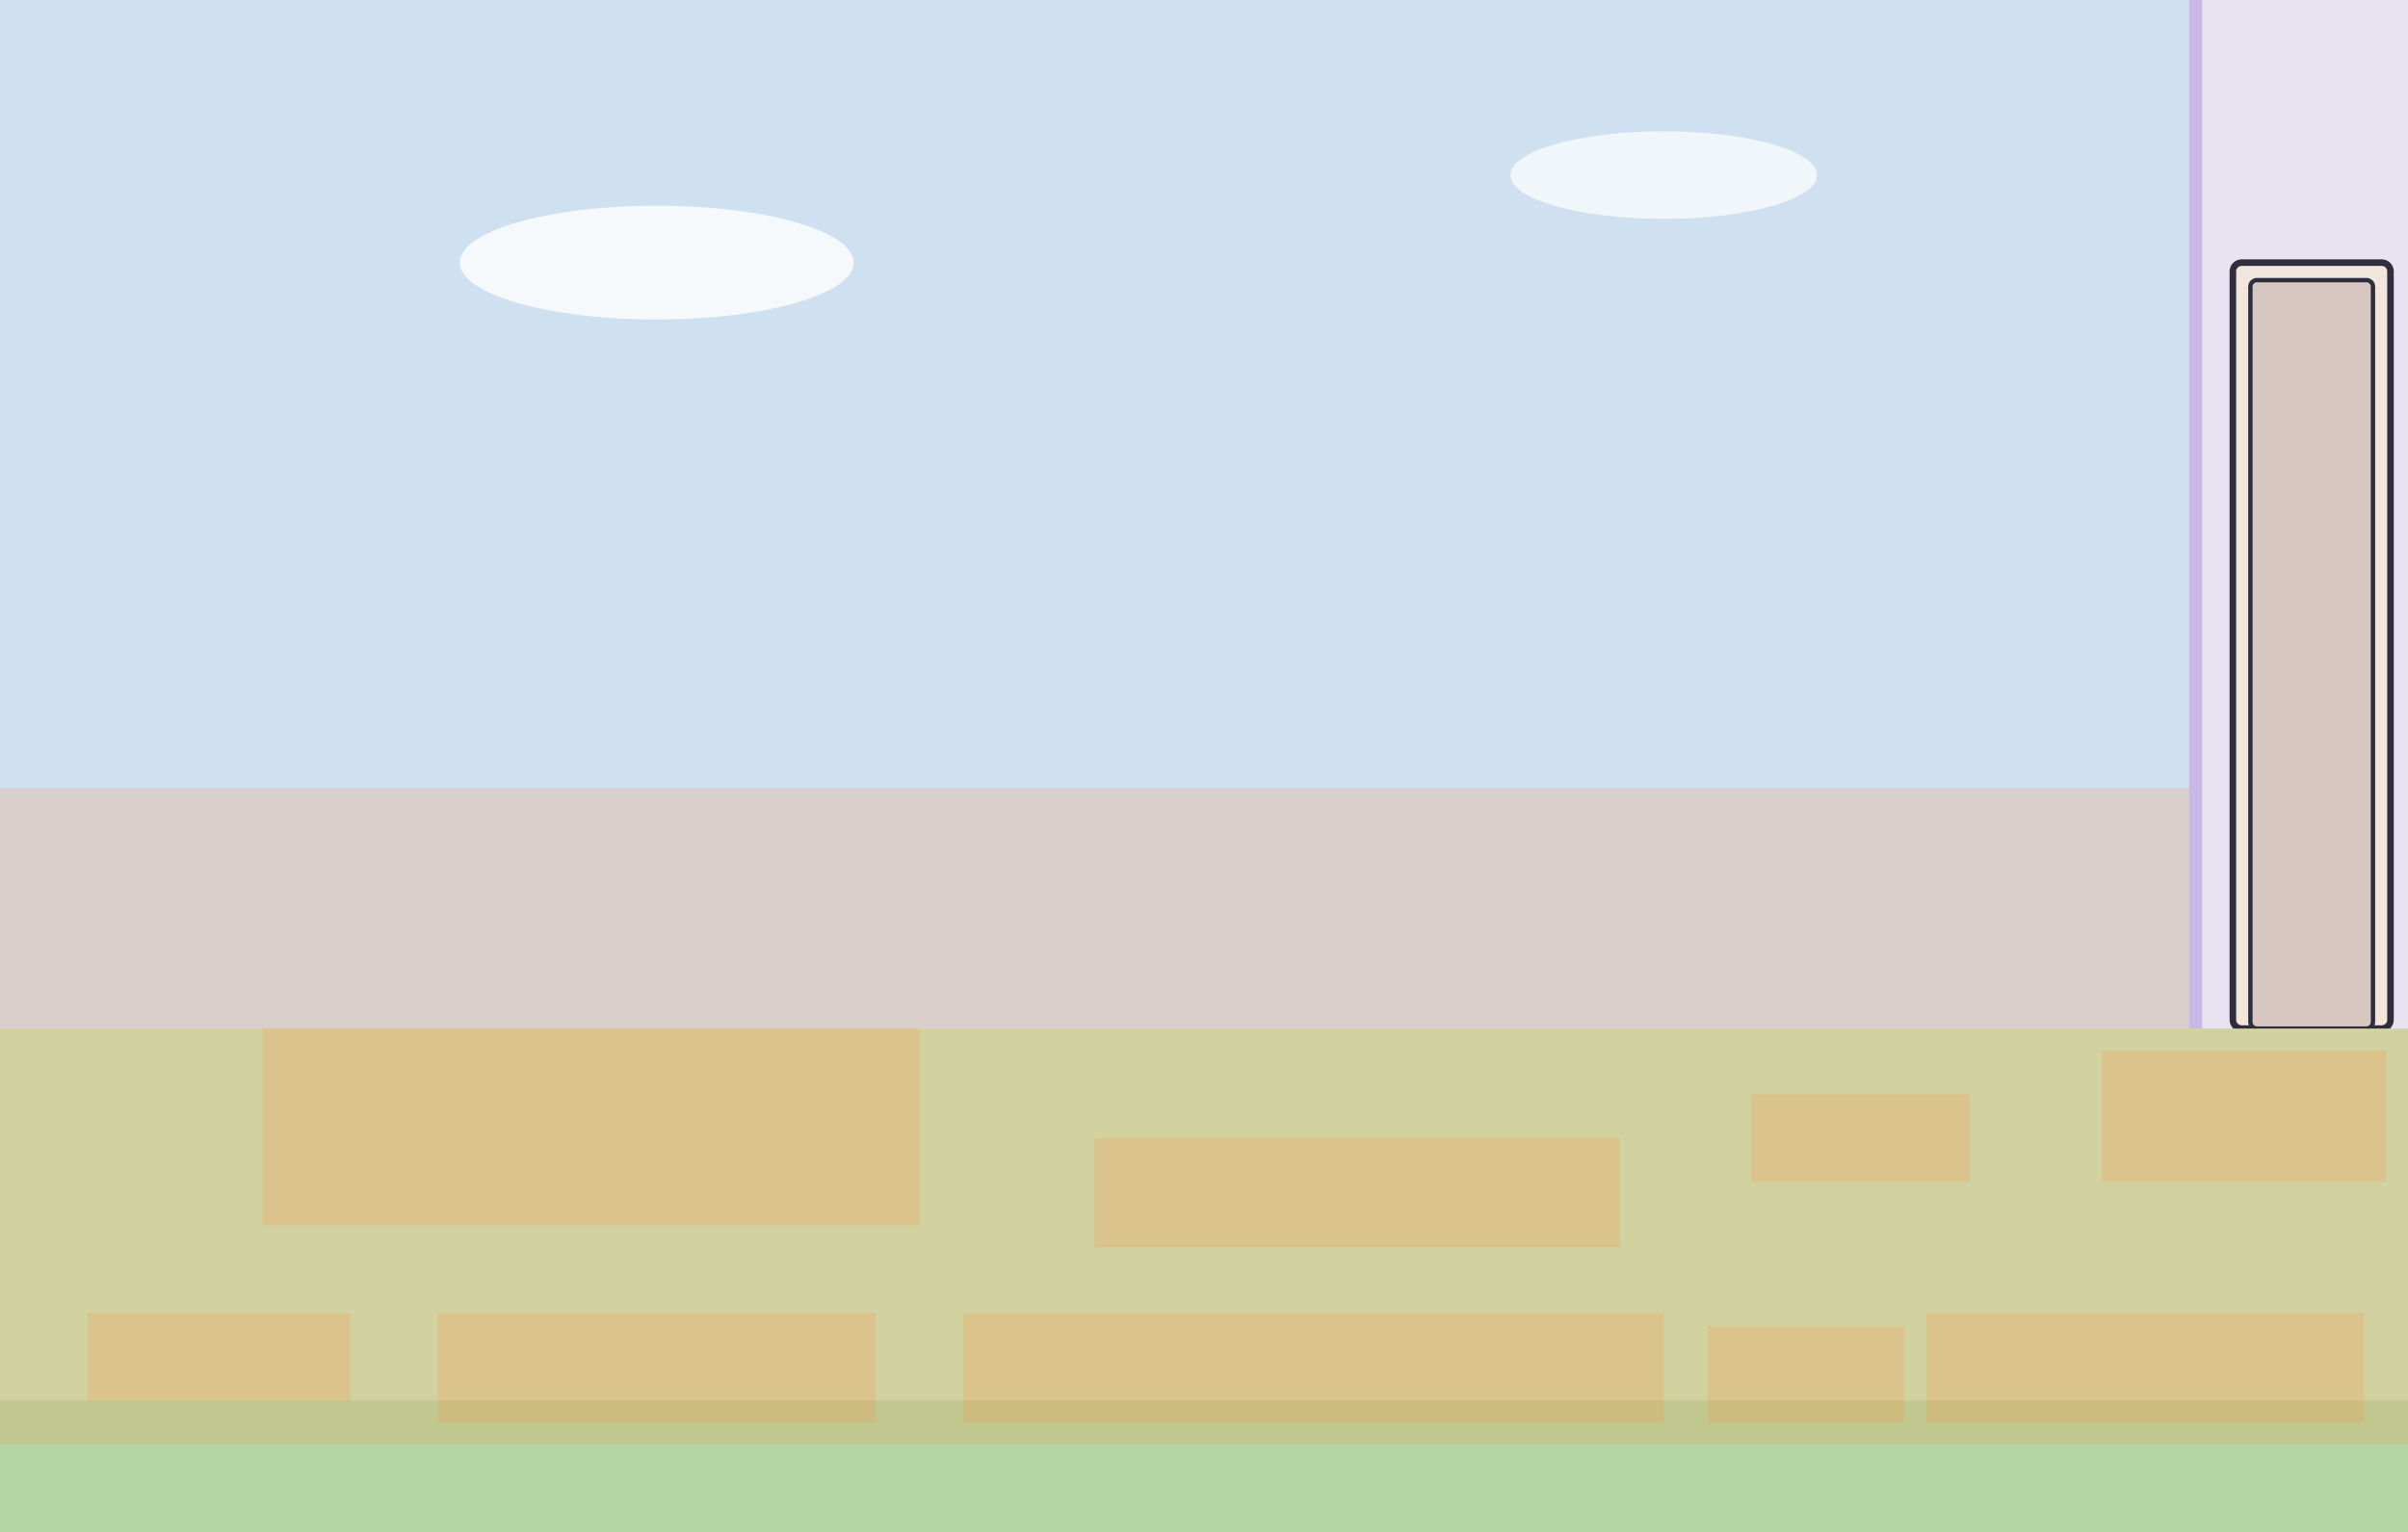
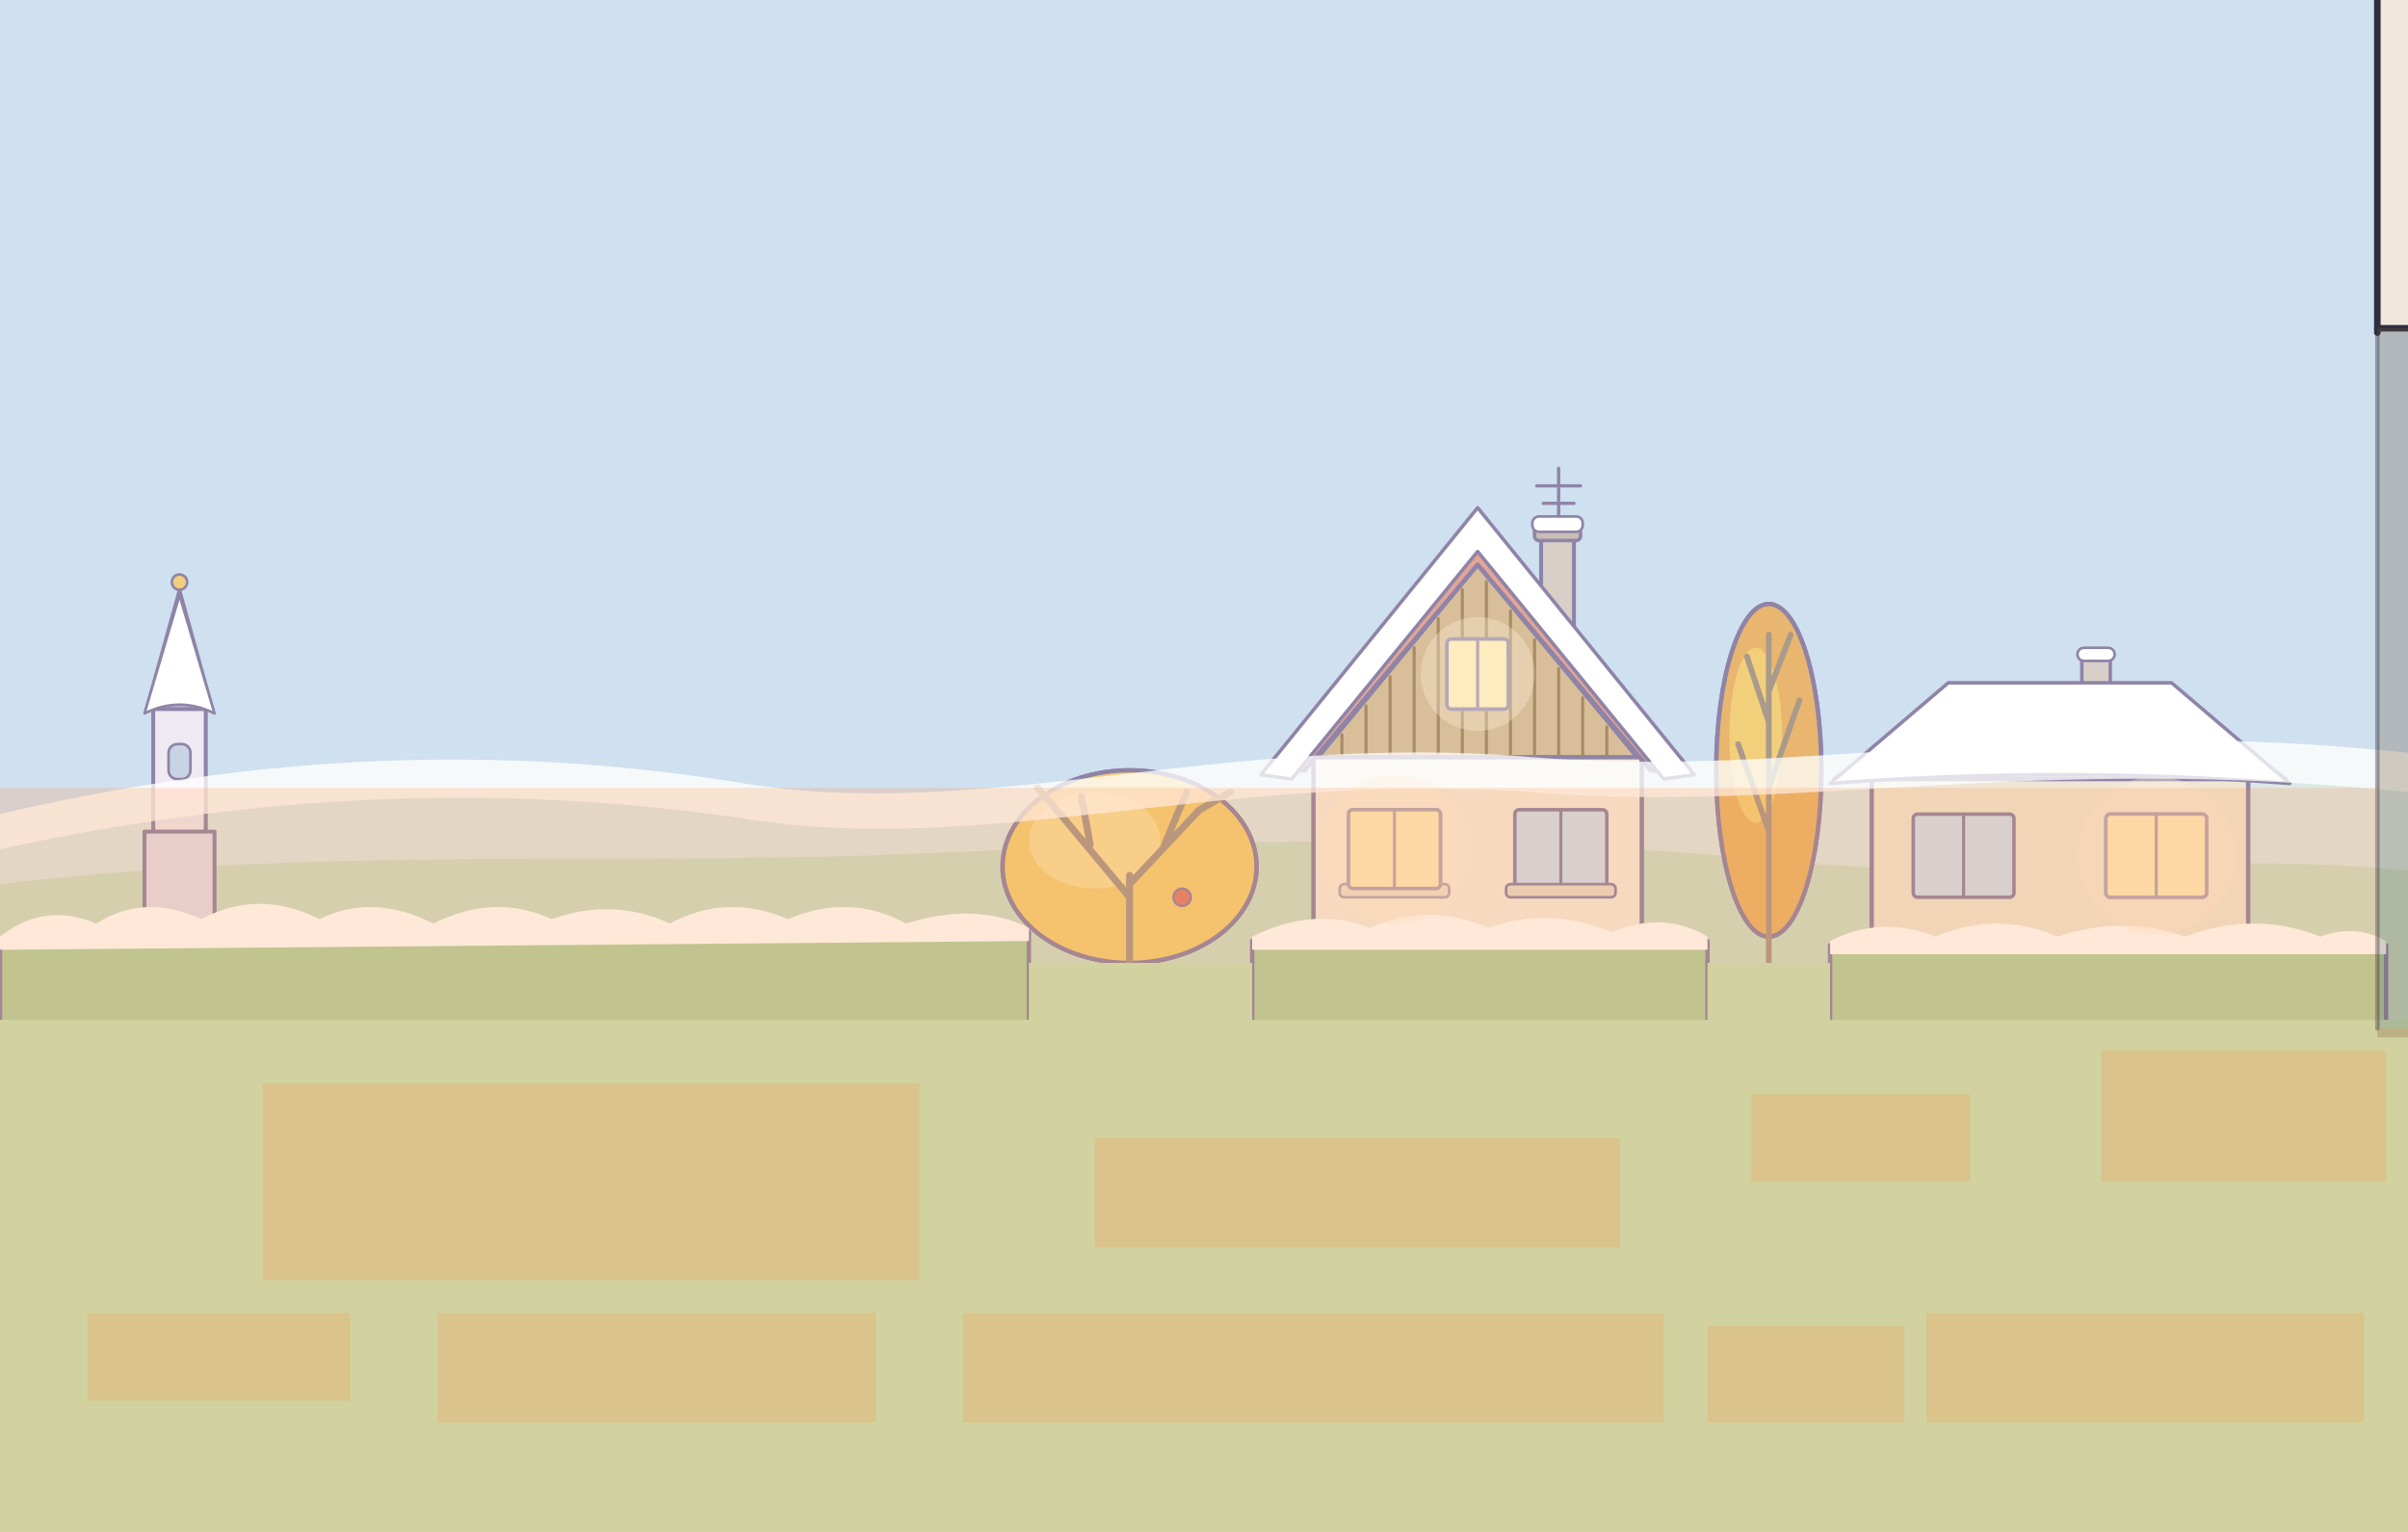
<svg xmlns="http://www.w3.org/2000/svg" viewBox="0 0 1100 700" width="1100" height="700">
  <g id="obloha">
    <rect x="0" y="0" width="1100" height="470" fill="#CFE0F0" stroke="none" />
-     <ellipse cx="300" cy="120" rx="90" ry="26" fill="#FFFFFF" stroke="none" opacity="0.8" />
-     <ellipse cx="760" cy="80" rx="70" ry="20" fill="#FFFFFF" stroke="none" opacity="0.7" />
  </g>
-   <g id="zeď domu">
-     <rect x="1000" y="0" width="100" height="470" fill="#E9E3F1" stroke="none" />
-     <rect x="1000" y="0" width="6" height="470" fill="#C9B8E8" stroke="none" />
-     <rect x="1020" y="120" width="72" height="350" rx="4" fill="#F0E6DC" stroke="#2F2E3F" stroke-width="3" stroke-linejoin="round" stroke-linecap="round" />
-     <rect x="1028" y="128" width="56" height="342" rx="3" fill="#D8C7C0" stroke="#2F2E3F" stroke-width="2" stroke-linejoin="round" stroke-linecap="round" />
+   <g id="kopce">
+     <path d="M 0 372 C 120 344 230 340 340 358 C 450 376 560 334 700 346 C 820 356 930 326 1100 344 L 1100 470 L 0 470 Z" fill="#DCE8E6" stroke="none" />
+     <path d="M 0 404 C 150 386 290 396 420 390 C 560 384 680 380 820 394 C 930 404 1010 388 1100 398 L 1100 470 L 0 470 Z" fill="#CBE0CB" stroke="none" />
+   </g>
+   <g id="kostel">
+     <rect x="70" y="322" width="24" height="100" fill="#EEE9F3" stroke="#8F84A8" stroke-width="1.8" stroke-linejoin="round" stroke-linecap="round" />
+     <path d="M 67 324 L 82 270 L 97 324 Z" fill="#BCC3D6" stroke="#8F84A8" stroke-width="1.8" stroke-linejoin="round" stroke-linecap="round" />
+     <circle cx="82" cy="266" r="3.5" fill="#F2CF7A" stroke="#8F84A8" stroke-width="1.2" stroke-linejoin="round" stroke-linecap="round" />
+     <rect x="77" y="340" width="10" height="16" rx="4" fill="#C9D3E6" stroke="#8F84A8" stroke-width="1.2" stroke-linejoin="round" stroke-linecap="round" />
+     <rect x="66" y="380" width="32" height="46" fill="#E3DDEC" stroke="#8F84A8" stroke-width="1.8" stroke-linejoin="round" stroke-linecap="round" />
+   </g>
+   <g id="domy sousedů">
+     <rect x="704" y="244" width="15" height="44" fill="#D9CFC9" stroke="#8F84A8" stroke-width="1.8" stroke-linejoin="round" stroke-linecap="round" />
+     <rect x="701" y="240" width="21" height="7" rx="2" fill="#C9BDB6" stroke="#8F84A8" stroke-width="1.6" stroke-linejoin="round" stroke-linecap="round" />
+     <path d="M 712 240 L 712 214" stroke="#8F84A8" stroke-width="1.5" stroke-linejoin="round" stroke-linecap="round" />
+     <path d="M 702 222 L 722 222" stroke="#8F84A8" stroke-width="1.5" stroke-linejoin="round" stroke-linecap="round" />
+     <path d="M 705 230 L 719 230" stroke="#8F84A8" stroke-width="1.5" stroke-linejoin="round" stroke-linecap="round" />
+     <rect x="600" y="342" width="150" height="128" fill="#F4ECDF" stroke="#8F84A8" stroke-width="2" stroke-linejoin="round" stroke-linecap="round" />
+     <path d="M 602 346 L 675 258 L 748 346 Z" fill="#D8BF9A" stroke="#8F84A8" stroke-width="2" stroke-linejoin="round" stroke-linecap="round" />
+     <path d="M 613 345 L 613 335.74" stroke="#A88C66" stroke-width="1.4" stroke-linejoin="round" stroke-linecap="round" />
+     <path d="M 624 345 L 624 322.48" stroke="#A88C66" stroke-width="1.4" stroke-linejoin="round" stroke-linecap="round" />
+     <path d="M 635 345 L 635 309.22" stroke="#A88C66" stroke-width="1.4" stroke-linejoin="round" stroke-linecap="round" />
+     <path d="M 646 345 L 646 295.96" stroke="#A88C66" stroke-width="1.4" stroke-linejoin="round" stroke-linecap="round" />
+     <path d="M 657 345 L 657 282.7" stroke="#A88C66" stroke-width="1.4" stroke-linejoin="round" stroke-linecap="round" />
+     <path d="M 668 345 L 668 269.44" stroke="#A88C66" stroke-width="1.4" stroke-linejoin="round" stroke-linecap="round" />
+     <path d="M 679 345 L 679 265.82" stroke="#A88C66" stroke-width="1.4" stroke-linejoin="round" stroke-linecap="round" />
+     <path d="M 690 345 L 690 279.08" stroke="#A88C66" stroke-width="1.4" stroke-linejoin="round" stroke-linecap="round" />
+     <path d="M 701 345 L 701 292.34" stroke="#A88C66" stroke-width="1.4" stroke-linejoin="round" stroke-linecap="round" />
+     <path d="M 712 345 L 712 305.6" stroke="#A88C66" stroke-width="1.4" stroke-linejoin="round" stroke-linecap="round" />
+     <path d="M 723 345 L 723 318.86" stroke="#A88C66" stroke-width="1.4" stroke-linejoin="round" stroke-linecap="round" />
+     <path d="M 734 345 L 734 332.12" stroke="#A88C66" stroke-width="1.4" stroke-linejoin="round" stroke-linecap="round" />
+     <path d="M 578 352 L 675 236 L 772 352 L 754 352 L 675 258 L 596 352 Z" fill="#E3A595" stroke="#8F84A8" stroke-width="2" stroke-linejoin="round" stroke-linecap="round" />
+     <rect x="661" y="292" width="28" height="32" rx="2" fill="#CFE0F0" stroke="#8F84A8" stroke-width="1.6" stroke-linejoin="round" stroke-linecap="round" />
+     <path d="M 675 292 L 675 324" stroke="#8F84A8" stroke-width="1.4" stroke-linejoin="round" stroke-linecap="round" />
+     <rect x="616" y="370" width="42" height="36" rx="2" fill="#CFE0F0" stroke="#8F84A8" stroke-width="1.6" stroke-linejoin="round" stroke-linecap="round" />
+     <path d="M 637 370 L 637 406" stroke="#8F84A8" stroke-width="1.4" stroke-linejoin="round" stroke-linecap="round" />
+     <rect x="692" y="370" width="42" height="36" rx="2" fill="#CFE0F0" stroke="#8F84A8" stroke-width="1.6" stroke-linejoin="round" stroke-linecap="round" />
+     <path d="M 713 370 L 713 406" stroke="#8F84A8" stroke-width="1.4" stroke-linejoin="round" stroke-linecap="round" />
+     <rect x="612" y="404" width="50" height="6" rx="2" fill="#E7DCCB" stroke="#8F84A8" stroke-width="1.2" stroke-linejoin="round" stroke-linecap="round" />
+     <rect x="688" y="404" width="50" height="6" rx="2" fill="#E7DCCB" stroke="#8F84A8" stroke-width="1.2" stroke-linejoin="round" stroke-linecap="round" />
+     <rect x="855" y="350" width="172" height="120" fill="#EFE6D6" stroke="#8F84A8" stroke-width="2" stroke-linejoin="round" stroke-linecap="round" />
+     <path d="M 838 356 L 892 316 L 990 316 L 1044 356 Z" fill="#C3B9D2" stroke="#8F84A8" stroke-width="2" stroke-linejoin="round" stroke-linecap="round" />
+     <path d="M 892 316 L 990 316" stroke="#8F84A8" stroke-width="2" stroke-linejoin="round" stroke-linecap="round" />
+     <rect x="951" y="300" width="13" height="22" fill="#D9CFC9" stroke="#8F84A8" stroke-width="1.6" stroke-linejoin="round" stroke-linecap="round" />
+     <rect x="874" y="372" width="46" height="38" rx="2" fill="#CFE0F0" stroke="#8F84A8" stroke-width="1.6" stroke-linejoin="round" stroke-linecap="round" />
+     <path d="M 897 372 L 897 410" stroke="#8F84A8" stroke-width="1.4" stroke-linejoin="round" stroke-linecap="round" />
+     <rect x="962" y="372" width="46" height="38" rx="2" fill="#CFE0F0" stroke="#8F84A8" stroke-width="1.6" stroke-linejoin="round" stroke-linecap="round" />
+     <path d="M 985 372 L 985 410" stroke="#8F84A8" stroke-width="1.4" stroke-linejoin="round" stroke-linecap="round" />
+   </g>
+   <g id="koruny">
+     <ellipse cx="516" cy="396" rx="58" ry="44" fill="#ABCFA0" stroke="#8F84A8" stroke-width="2" stroke-linejoin="round" stroke-linecap="round" />
+     <ellipse cx="500" cy="384" rx="30" ry="22" fill="#BFDDB2" stroke="none" />
+     <circle cx="540" cy="410" r="4" fill="#EFA79A" stroke="#8F84A8" stroke-width="1" stroke-linejoin="round" stroke-linecap="round" />
+     <circle cx="498" cy="404" r="4" fill="#EFA79A" stroke="#8F84A8" stroke-width="1" stroke-linejoin="round" stroke-linecap="round" />
+     <circle cx="522" cy="380" r="4" fill="#EFA79A" stroke="#8F84A8" stroke-width="1" stroke-linejoin="round" stroke-linecap="round" />
+     <ellipse cx="808" cy="352" rx="24" ry="76" fill="#B5D4AE" stroke="#8F84A8" stroke-width="2" stroke-linejoin="round" stroke-linecap="round" />
+     <ellipse cx="802" cy="336" rx="12" ry="40" fill="#C7E1C0" stroke="none" />
+   </g>
+   <g id="stav: podzim" data-state="hidden" data-replaces="koruny">
+     <ellipse cx="516" cy="396" rx="58" ry="44" fill="#F2CF7A" stroke="#8F84A8" stroke-width="2" stroke-linejoin="round" stroke-linecap="round" />
+     <ellipse cx="500" cy="384" rx="30" ry="22" fill="#F7DE9C" stroke="none" />
+     <circle cx="540" cy="410" r="4" fill="#E07E6D" stroke="#8F84A8" stroke-width="1" stroke-linejoin="round" stroke-linecap="round" />
+     <ellipse cx="808" cy="352" rx="24" ry="76" fill="#E8B66E" stroke="#8F84A8" stroke-width="2" stroke-linejoin="round" stroke-linecap="round" />
+     <ellipse cx="802" cy="336" rx="12" ry="40" fill="#F2CF7A" stroke="none" />
+   </g>
+   <g id="stav: holý" data-state="hidden" data-replaces="koruny">
+     <path d="M 516 440 L 516 400 M 516 410 L 486 374 M 516 404 L 548 370 M 486 374 L 474 360 M 498 386 L 494 364 M 532 386 L 542 362 M 548 370 L 562 362" fill="none" stroke="#A99A8C" stroke-width="3.2" stroke-linejoin="round" stroke-linecap="round" />
+     <path d="M 808 440 L 808 290 M 808 380 L 794 340 M 808 360 L 822 320 M 808 330 L 798 300 M 808 316 L 818 290" fill="none" stroke="#A99A8C" stroke-width="2.6" stroke-linejoin="round" stroke-linecap="round" />
+   </g>
+   <g id="živý plot">
+     <path d="M 0 430 Q 20 414 44 424 Q 66 410 92 422 Q 118 408 146 422 Q 170 410 198 424 Q 226 410 252 422 Q 280 412 306 424 Q 332 410 360 422 Q 388 410 414 424 Q 446 414 470 426 L 470 470 L 0 470 Z" fill="#B2D2A4" stroke="#8F84A8" stroke-width="2" stroke-linejoin="round" stroke-linecap="round" />
+     <path d="M 572 430 Q 600 416 626 426 Q 652 414 680 426 Q 708 416 736 428 Q 760 418 780 430 L 780 470 L 572 470 Z" fill="#B2D2A4" stroke="#8F84A8" stroke-width="2" stroke-linejoin="round" stroke-linecap="round" />
+     <path d="M 836 432 Q 860 420 884 430 Q 912 418 940 430 Q 970 420 998 430 Q 1030 418 1060 430 Q 1076 424 1090 432 L 1090 470 L 836 470 Z" fill="#B2D2A4" stroke="#8F84A8" stroke-width="2" stroke-linejoin="round" stroke-linecap="round" />
+     <path d="M 470 440 L 572 440 L 572 470 L 470 470 Z M 780 440 L 836 440 L 836 470 L 780 470 Z" fill="#C5E3B8" stroke="none" />
+   </g>
+   <g id="stav: sníh" data-state="hidden">
+     <path d="M 576 354 L 675 232 L 774 354 L 760 356 L 675 252 L 590 356 Z" fill="#FFFFFF" stroke="#8F84A8" stroke-width="1.6" stroke-linejoin="round" stroke-linecap="round" />
+     <path d="M 836 358 L 890 312 L 992 312 L 1046 358 Q 940 350 836 358 Z" fill="#FFFFFF" stroke="#8F84A8" stroke-width="1.6" stroke-linejoin="round" stroke-linecap="round" />
+     <rect x="700" y="236" width="23" height="7" rx="3" fill="#FFFFFF" stroke="#8F84A8" stroke-width="1.2" stroke-linejoin="round" stroke-linecap="round" />
+     <rect x="949" y="296" width="17" height="6" rx="3" fill="#FFFFFF" stroke="#8F84A8" stroke-width="1.2" stroke-linejoin="round" stroke-linecap="round" />
+     <path d="M 66 326 L 82 272 L 98 326 Q 82 318 66 326 Z" fill="#FFFFFF" stroke="#8F84A8" stroke-width="1.2" stroke-linejoin="round" stroke-linecap="round" />
+     <path d="M 0 372 C 120 344 230 340 340 358 C 450 376 560 334 700 346 C 820 356 930 326 1100 344 L 1100 362 C 930 344 820 372 700 362 C 560 352 450 392 340 374 C 230 358 120 362 0 388 Z" fill="#FFFFFF" stroke="none" opacity="0.75" />
+     <path d="M 0 428 Q 20 412 44 422 Q 66 408 92 420 Q 118 406 146 420 Q 170 408 198 422 Q 226 408 252 420 Q 280 410 306 422 Q 332 408 360 420 Q 388 408 414 422 Q 446 412 470 424 L 470 430 L 0 434 Z" fill="#FFFFFF" stroke="none" />
+     <path d="M 572 428 Q 600 414 626 424 Q 652 412 680 424 Q 708 414 736 426 Q 760 416 780 428 L 780 434 L 572 434 Z" fill="#FFFFFF" stroke="none" />
+     <path d="M 836 430 Q 860 418 884 428 Q 912 416 940 428 Q 970 418 998 428 Q 1030 416 1060 428 Q 1076 422 1090 430 L 1090 436 L 836 436 Z" fill="#FFFFFF" stroke="none" />
+   </g>
+   <g id="stav: okna" data-state="hidden">
+     <rect x="616" y="370" width="42" height="36" rx="2" fill="#FFE9B0" stroke="#8F84A8" stroke-width="1.6" stroke-linejoin="round" stroke-linecap="round" />
+     <rect x="661" y="292" width="28" height="32" rx="2" fill="#FFE9B0" stroke="#8F84A8" stroke-width="1.6" stroke-linejoin="round" stroke-linecap="round" />
+     <rect x="962" y="372" width="46" height="38" rx="2" fill="#FFE9B0" stroke="#8F84A8" stroke-width="1.6" stroke-linejoin="round" stroke-linecap="round" />
+     <path d="M 637 370 L 637 406" stroke="#8F84A8" stroke-width="1.4" stroke-linejoin="round" stroke-linecap="round" />
+     <path d="M 675 292 L 675 324" stroke="#8F84A8" stroke-width="1.4" stroke-linejoin="round" stroke-linecap="round" />
+     <path d="M 985 372 L 985 410" stroke="#8F84A8" stroke-width="1.4" stroke-linejoin="round" stroke-linecap="round" />
+     <circle cx="637" cy="388" r="34" fill="#FBEFD6" stroke="none" opacity="0.35" />
+     <circle cx="675" cy="308" r="26" fill="#FBEFD6" stroke="none" opacity="0.35" />
+     <circle cx="985" cy="391" r="36" fill="#FBEFD6" stroke="none" opacity="0.35" />
  </g>
  <g id="země">
-     <rect x="0" y="470" width="1100" height="230" fill="#C5E3B8" stroke="none" />
-     <rect x="0" y="640" width="1100" height="60" fill="#9FCB8F" stroke="none" opacity="0.5" />
+     <rect x="0" y="466" width="1100" height="234" fill="#C5E3B8" stroke="none" />
  </g>
-   <rect id="@slot strom" x="120" y="470" width="300" height="90" fill="#FF8C3D" opacity="0.2" />
+   <g id="průchod pravý">
+     <rect x="1086" y="0" width="14" height="150" fill="#F0E6DC" stroke="none" />
+     <path d="M 1086 0 L 1086 152" stroke="#2F2E3F" stroke-width="3" stroke-linejoin="round" stroke-linecap="round" />
+     <path d="M 1086 150 L 1100 150" stroke="#2F2E3F" stroke-width="3" stroke-linejoin="round" stroke-linecap="round" />
+     <rect x="1086" y="150" width="14" height="324" fill="#6F5A41" stroke="none" opacity="0.3" />
+     <path d="M 1086 150 L 1086 470" stroke="#2F2E3F" stroke-width="2" stroke-linejoin="round" stroke-linecap="round" opacity="0.4" />
+   </g>
+   <rect id="@slot strom" x="120" y="495" width="300" height="90" fill="#FF8C3D" opacity="0.2" />
  <rect id="@slot lavička" x="500" y="520" width="240" height="50" fill="#FF8C3D" opacity="0.2" />
  <rect id="@slot pítko" x="800" y="500" width="100" height="40" fill="#FF8C3D" opacity="0.2" />
  <rect id="@slot záhon" x="880" y="600" width="200" height="50" fill="#FF8C3D" opacity="0.2" />
-   <rect id="@slot plot" x="0" y="360" width="1000" height="110" fill="#FF8C3D" opacity="0.2" />
-   <rect id="@slot tráva" x="0" y="470" width="1100" height="190" fill="#FF8C3D" opacity="0.2" />
+   <rect id="@slot plot" x="0" y="360" width="1086" height="110" fill="#FF8C3D" opacity="0.2" />
+   <rect id="@slot tráva" x="0" y="470" width="1100" height="230" fill="#FF8C3D" opacity="0.2" />
  <rect id="@slot cestička" x="440" y="600" width="320" height="50" fill="#FF8C3D" opacity="0.2" />
  <rect id="@slot místo pro dárky" x="40" y="600" width="120" height="40" fill="#FF8C3D" opacity="0.2" />
  <rect id="@slot keř" x="960" y="480" width="130" height="60" fill="#FF8C3D" opacity="0.2" />
  <rect id="@slot ozdoba" x="200" y="600" width="200" height="50" fill="#FF8C3D" opacity="0.2" />
  <rect id="@slot ozdoba +" x="780" y="606" width="90" height="44" fill="#FF8C3D" opacity="0.2" />
</svg>
